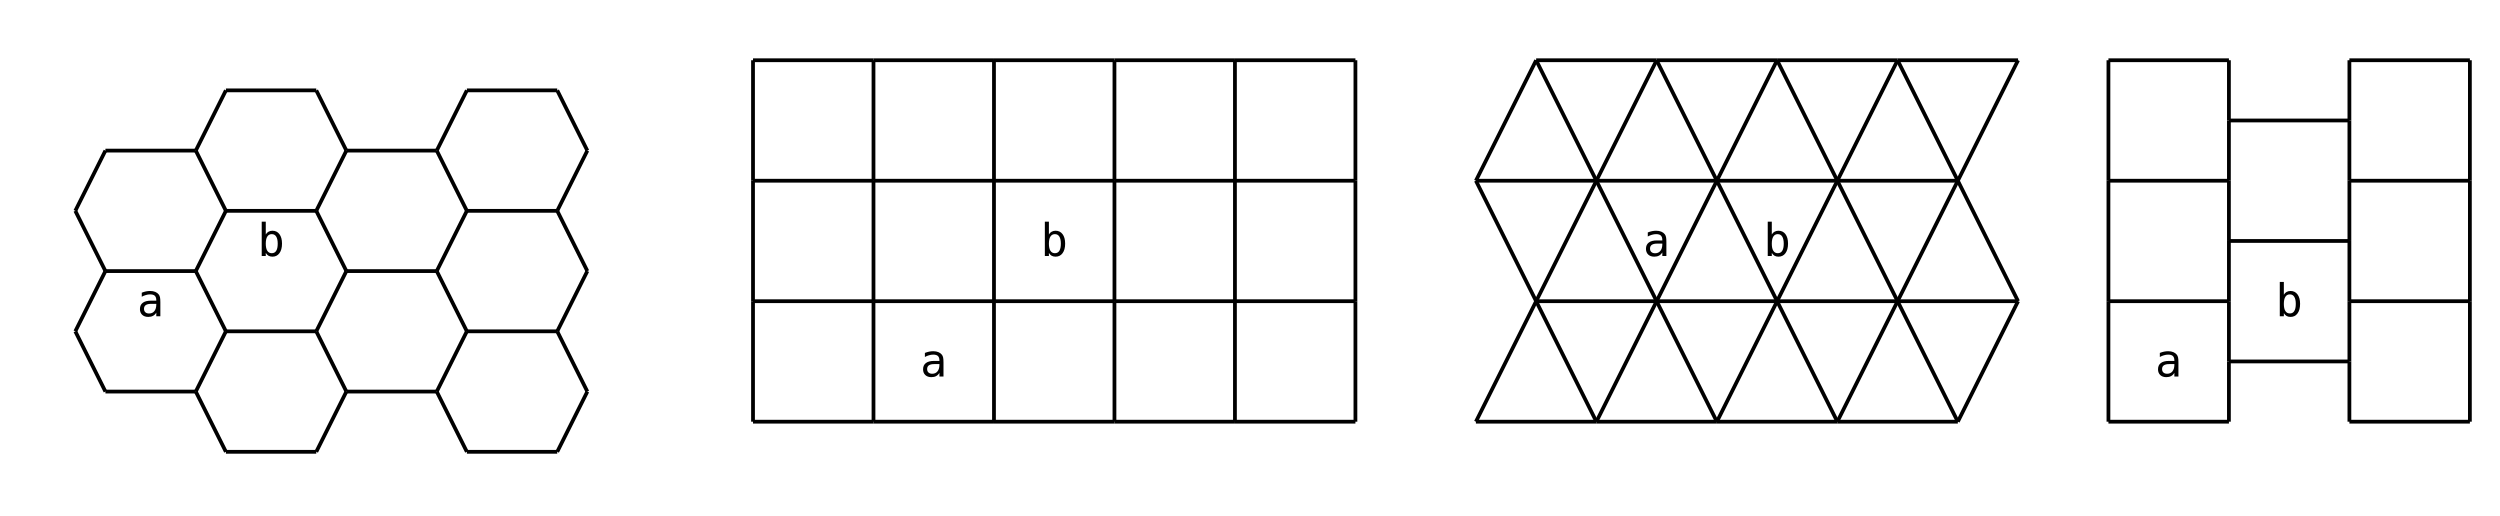
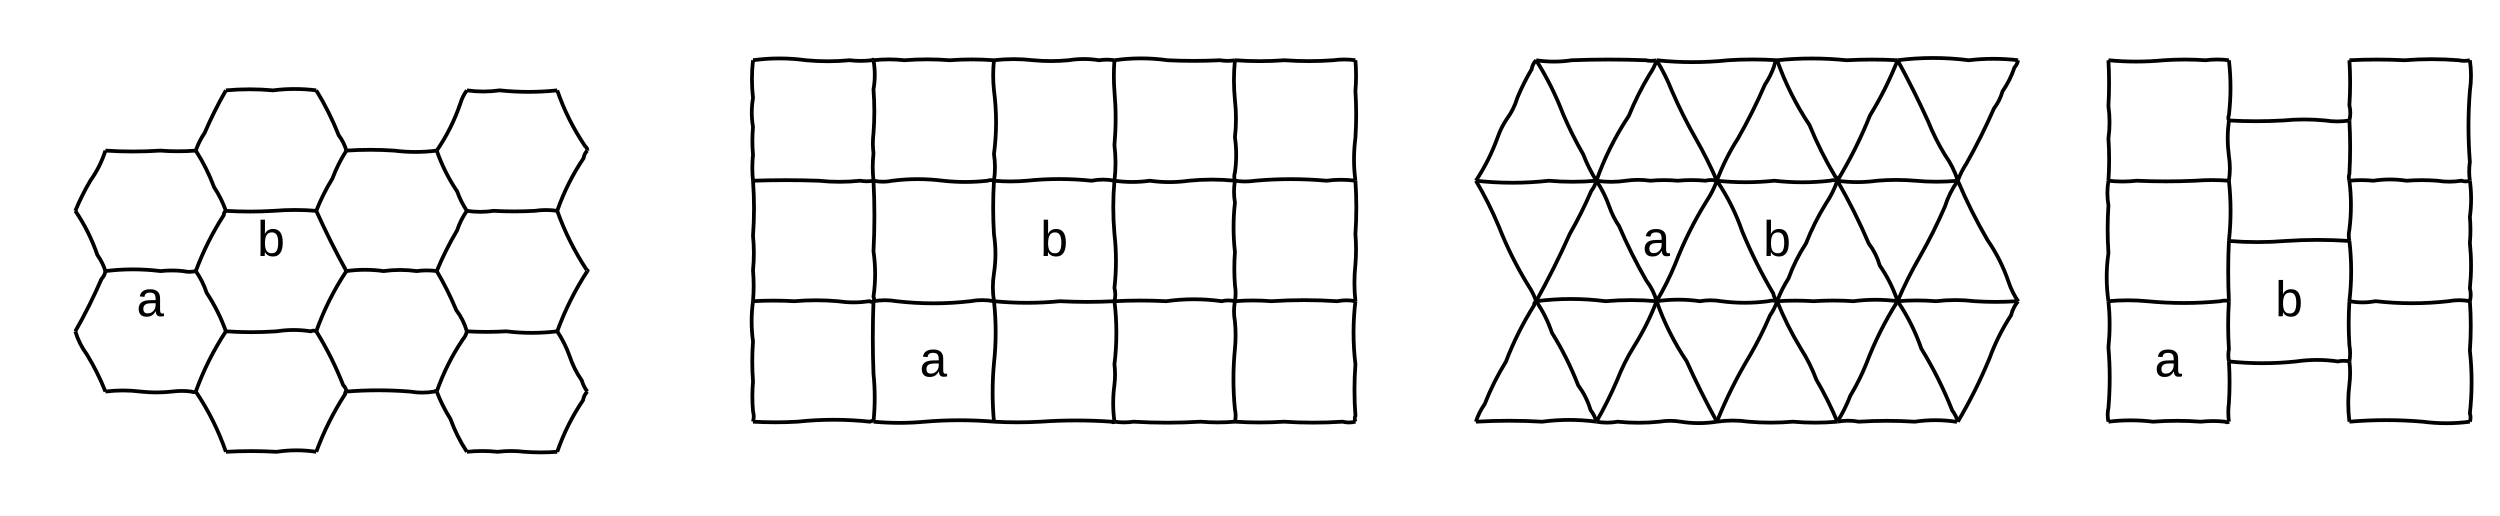
<svg xmlns="http://www.w3.org/2000/svg" class="diagram" version="1.1" height="137" width="664">
  <g transform="translate(8,16)">
-     <path d="M 192,0 L 224,0" style="fill:none;stroke:#000;" />
-     <path d="M 224,0 L 256,0" style="fill:none;stroke:#000;" />
-     <path d="M 256,0 L 288,0" style="fill:none;stroke:#000;" />
-     <path d="M 288,0 L 320,0" style="fill:none;stroke:#000;" />
-     <path d="M 320,0 L 352,0" style="fill:none;stroke:#000;" />
-     <path d="M 400,0 L 432,0" style="fill:none;stroke:#000;" />
-     <path d="M 432,0 L 464,0" style="fill:none;stroke:#000;" />
-     <path d="M 464,0 L 496,0" style="fill:none;stroke:#000;" />
-     <path d="M 496,0 L 528,0" style="fill:none;stroke:#000;" />
-     <path d="M 552,0 L 584,0" style="fill:none;stroke:#000;" />
-     <path d="M 616,0 L 648,0" style="fill:none;stroke:#000;" />
-     <path d="M 584,16 L 616,16" style="fill:none;stroke:#000;" />
-     <path d="M 192,32 L 224,32" style="fill:none;stroke:#000;" />
-     <path d="M 224,32 L 256,32" style="fill:none;stroke:#000;" />
-     <path d="M 256,32 L 288,32" style="fill:none;stroke:#000;" />
-     <path d="M 288,32 L 320,32" style="fill:none;stroke:#000;" />
-     <path d="M 320,32 L 352,32" style="fill:none;stroke:#000;" />
-     <path d="M 384,32 L 416,32" style="fill:none;stroke:#000;" />
-     <path d="M 416,32 L 448,32" style="fill:none;stroke:#000;" />
-     <path d="M 448,32 L 480,32" style="fill:none;stroke:#000;" />
-     <path d="M 480,32 L 512,32" style="fill:none;stroke:#000;" />
-     <path d="M 552,32 L 584,32" style="fill:none;stroke:#000;" />
-     <path d="M 616,32 L 648,32" style="fill:none;stroke:#000;" />
-     <path d="M 584,48 L 616,48" style="fill:none;stroke:#000;" />
-     <path d="M 192,64 L 224,64" style="fill:none;stroke:#000;" />
-     <path d="M 224,64 L 256,64" style="fill:none;stroke:#000;" />
-     <path d="M 256,64 L 288,64" style="fill:none;stroke:#000;" />
-     <path d="M 288,64 L 320,64" style="fill:none;stroke:#000;" />
-     <path d="M 320,64 L 352,64" style="fill:none;stroke:#000;" />
-     <path d="M 400,64 L 432,64" style="fill:none;stroke:#000;" />
-     <path d="M 432,64 L 464,64" style="fill:none;stroke:#000;" />
-     <path d="M 464,64 L 496,64" style="fill:none;stroke:#000;" />
-     <path d="M 496,64 L 528,64" style="fill:none;stroke:#000;" />
-     <path d="M 552,64 L 584,64" style="fill:none;stroke:#000;" />
-     <path d="M 616,64 L 648,64" style="fill:none;stroke:#000;" />
-     <path d="M 584,80 L 616,80" style="fill:none;stroke:#000;" />
-     <path d="M 192,96 L 224,96" style="fill:none;stroke:#000;" />
-     <path d="M 224,96 L 256,96" style="fill:none;stroke:#000;" />
-     <path d="M 256,96 L 288,96" style="fill:none;stroke:#000;" />
-     <path d="M 288,96 L 320,96" style="fill:none;stroke:#000;" />
-     <path d="M 320,96 L 352,96" style="fill:none;stroke:#000;" />
-     <path d="M 384,96 L 416,96" style="fill:none;stroke:#000;" />
-     <path d="M 416,96 L 448,96" style="fill:none;stroke:#000;" />
-     <path d="M 448,96 L 480,96" style="fill:none;stroke:#000;" />
-     <path d="M 480,96 L 512,96" style="fill:none;stroke:#000;" />
-     <path d="M 552,96 L 584,96" style="fill:none;stroke:#000;" />
-     <path d="M 616,96 L 648,96" style="fill:none;stroke:#000;" />
-     <path d="M 52,8 L 76,8" style="fill:none;stroke:#000;" />
-     <path d="M 116,8 L 140,8" style="fill:none;stroke:#000;" />
-     <path d="M 20,24 L 44,24" style="fill:none;stroke:#000;" />
-     <path d="M 84,24 L 108,24" style="fill:none;stroke:#000;" />
-     <path d="M 52,40 L 76,40" style="fill:none;stroke:#000;" />
-     <path d="M 116,40 L 140,40" style="fill:none;stroke:#000;" />
-     <path d="M 20,56 L 44,56" style="fill:none;stroke:#000;" />
-     <path d="M 84,56 L 108,56" style="fill:none;stroke:#000;" />
-     <path d="M 52,72 L 76,72" style="fill:none;stroke:#000;" />
-     <path d="M 116,72 L 140,72" style="fill:none;stroke:#000;" />
-     <path d="M 20,88 L 44,88" style="fill:none;stroke:#000;" />
-     <path d="M 84,88 L 108,88" style="fill:none;stroke:#000;" />
-     <path d="M 52,104 L 76,104" style="fill:none;stroke:#000;" />
-     <path d="M 116,104 L 140,104" style="fill:none;stroke:#000;" />
-     <path d="M 192,0 L 192,32" style="fill:none;stroke:#000;" />
-     <path d="M 192,32 L 192,64" style="fill:none;stroke:#000;" />
-     <path d="M 192,64 L 192,96" style="fill:none;stroke:#000;" />
-     <path d="M 224,0 L 224,32" style="fill:none;stroke:#000;" />
-     <path d="M 224,32 L 224,64" style="fill:none;stroke:#000;" />
-     <path d="M 224,64 L 224,96" style="fill:none;stroke:#000;" />
-     <path d="M 256,0 L 256,32" style="fill:none;stroke:#000;" />
-     <path d="M 256,32 L 256,64" style="fill:none;stroke:#000;" />
-     <path d="M 256,64 L 256,96" style="fill:none;stroke:#000;" />
-     <path d="M 288,0 L 288,32" style="fill:none;stroke:#000;" />
-     <path d="M 288,32 L 288,64" style="fill:none;stroke:#000;" />
-     <path d="M 288,64 L 288,96" style="fill:none;stroke:#000;" />
-     <path d="M 320,0 L 320,32" style="fill:none;stroke:#000;" />
-     <path d="M 320,32 L 320,64" style="fill:none;stroke:#000;" />
-     <path d="M 320,64 L 320,96" style="fill:none;stroke:#000;" />
-     <path d="M 352,0 L 352,32" style="fill:none;stroke:#000;" />
-     <path d="M 352,32 L 352,64" style="fill:none;stroke:#000;" />
-     <path d="M 352,64 L 352,96" style="fill:none;stroke:#000;" />
-     <path d="M 552,0 L 552,32" style="fill:none;stroke:#000;" />
-     <path d="M 552,32 L 552,64" style="fill:none;stroke:#000;" />
-     <path d="M 552,64 L 552,96" style="fill:none;stroke:#000;" />
-     <path d="M 584,0 L 584,16" style="fill:none;stroke:#000;" />
-     <path d="M 584,16 L 584,32" style="fill:none;stroke:#000;" />
-     <path d="M 584,32 L 584,48" style="fill:none;stroke:#000;" />
-     <path d="M 584,48 L 584,64" style="fill:none;stroke:#000;" />
-     <path d="M 584,64 L 584,80" style="fill:none;stroke:#000;" />
-     <path d="M 584,80 L 584,96" style="fill:none;stroke:#000;" />
-     <path d="M 616,0 L 616,16" style="fill:none;stroke:#000;" />
-     <path d="M 616,16 L 616,32" style="fill:none;stroke:#000;" />
-     <path d="M 616,32 L 616,48" style="fill:none;stroke:#000;" />
-     <path d="M 616,48 L 616,64" style="fill:none;stroke:#000;" />
-     <path d="M 616,64 L 616,80" style="fill:none;stroke:#000;" />
-     <path d="M 616,80 L 616,96" style="fill:none;stroke:#000;" />
-     <path d="M 648,0 L 648,32" style="fill:none;stroke:#000;" />
-     <path d="M 648,32 L 648,64" style="fill:none;stroke:#000;" />
-     <path d="M 648,64 L 648,96" style="fill:none;stroke:#000;" />
-     <path d="M 12,40 L 20,24" style="fill:none;stroke:#000;" />
-     <path d="M 12,72 L 20,56" style="fill:none;stroke:#000;" />
-     <path d="M 44,24 L 52,8" style="fill:none;stroke:#000;" />
-     <path d="M 44,56 L 52,40" style="fill:none;stroke:#000;" />
-     <path d="M 44,88 L 52,72" style="fill:none;stroke:#000;" />
-     <path d="M 76,40 L 84,24" style="fill:none;stroke:#000;" />
-     <path d="M 76,72 L 84,56" style="fill:none;stroke:#000;" />
-     <path d="M 108,24 L 116,8" style="fill:none;stroke:#000;" />
-     <path d="M 76,104 L 84,88" style="fill:none;stroke:#000;" />
-     <path d="M 108,56 L 116,40" style="fill:none;stroke:#000;" />
-     <path d="M 108,88 L 116,72" style="fill:none;stroke:#000;" />
-     <path d="M 140,40 L 148,24" style="fill:none;stroke:#000;" />
-     <path d="M 140,72 L 148,56" style="fill:none;stroke:#000;" />
-     <path d="M 140,104 L 148,88" style="fill:none;stroke:#000;" />
-     <path d="M 384,32 L 400,0" style="fill:none;stroke:#000;" />
-     <path d="M 384,96 L 400,64" style="fill:none;stroke:#000;" />
-     <path d="M 400,64 L 416,32" style="fill:none;stroke:#000;" />
-     <path d="M 416,32 L 432,0" style="fill:none;stroke:#000;" />
-     <path d="M 416,96 L 432,64" style="fill:none;stroke:#000;" />
-     <path d="M 432,64 L 448,32" style="fill:none;stroke:#000;" />
-     <path d="M 448,32 L 464,0" style="fill:none;stroke:#000;" />
-     <path d="M 448,96 L 464,64" style="fill:none;stroke:#000;" />
-     <path d="M 464,64 L 480,32" style="fill:none;stroke:#000;" />
-     <path d="M 480,32 L 496,0" style="fill:none;stroke:#000;" />
-     <path d="M 480,96 L 496,64" style="fill:none;stroke:#000;" />
-     <path d="M 496,64 L 512,32" style="fill:none;stroke:#000;" />
-     <path d="M 512,32 L 528,0" style="fill:none;stroke:#000;" />
-     <path d="M 512,96 L 528,64" style="fill:none;stroke:#000;" />
-     <path d="M 12,72 L 20,88" style="fill:none;stroke:#000;" />
-     <path d="M 12,40 L 20,56" style="fill:none;stroke:#000;" />
-     <path d="M 44,88 L 52,104" style="fill:none;stroke:#000;" />
-     <path d="M 44,56 L 52,72" style="fill:none;stroke:#000;" />
-     <path d="M 44,24 L 52,40" style="fill:none;stroke:#000;" />
-     <path d="M 76,72 L 84,88" style="fill:none;stroke:#000;" />
-     <path d="M 76,40 L 84,56" style="fill:none;stroke:#000;" />
-     <path d="M 108,88 L 116,104" style="fill:none;stroke:#000;" />
-     <path d="M 76,8 L 84,24" style="fill:none;stroke:#000;" />
-     <path d="M 108,56 L 116,72" style="fill:none;stroke:#000;" />
-     <path d="M 108,24 L 116,40" style="fill:none;stroke:#000;" />
-     <path d="M 140,72 L 148,88" style="fill:none;stroke:#000;" />
-     <path d="M 140,40 L 148,56" style="fill:none;stroke:#000;" />
-     <path d="M 140,8 L 148,24" style="fill:none;stroke:#000;" />
-     <path d="M 384,32 L 400,64" style="fill:none;stroke:#000;" />
-     <path d="M 400,64 L 416,96" style="fill:none;stroke:#000;" />
-     <path d="M 400,0 L 416,32" style="fill:none;stroke:#000;" />
-     <path d="M 416,32 L 432,64" style="fill:none;stroke:#000;" />
-     <path d="M 432,64 L 448,96" style="fill:none;stroke:#000;" />
-     <path d="M 432,0 L 448,32" style="fill:none;stroke:#000;" />
-     <path d="M 448,32 L 464,64" style="fill:none;stroke:#000;" />
-     <path d="M 464,64 L 480,96" style="fill:none;stroke:#000;" />
-     <path d="M 464,0 L 480,32" style="fill:none;stroke:#000;" />
-     <path d="M 480,32 L 496,64" style="fill:none;stroke:#000;" />
-     <path d="M 496,64 L 512,96" style="fill:none;stroke:#000;" />
-     <path d="M 496,0 L 512,32" style="fill:none;stroke:#000;" />
-     <path d="M 512,32 L 528,64" style="fill:none;stroke:#000;" />
-     <text text-anchor="middle" font-family="Menlo,Lucida Console,monospace" x="64" y="52" style="fill:#000;font-size:1em">b</text>
-     <text text-anchor="middle" font-family="Menlo,Lucida Console,monospace" x="272" y="52" style="fill:#000;font-size:1em">b</text>
-     <text text-anchor="middle" font-family="Menlo,Lucida Console,monospace" x="432" y="52" style="fill:#000;font-size:1em">a</text>
-     <text text-anchor="middle" font-family="Menlo,Lucida Console,monospace" x="464" y="52" style="fill:#000;font-size:1em">b</text>
-     <text text-anchor="middle" font-family="Menlo,Lucida Console,monospace" x="32" y="68" style="fill:#000;font-size:1em">a</text>
-     <text text-anchor="middle" font-family="Menlo,Lucida Console,monospace" x="600" y="68" style="fill:#000;font-size:1em">b</text>
-     <text text-anchor="middle" font-family="Menlo,Lucida Console,monospace" x="240" y="84" style="fill:#000;font-size:1em">a</text>
-     <text text-anchor="middle" font-family="Menlo,Lucida Console,monospace" x="568" y="84" style="fill:#000;font-size:1em">a</text>
+     <path d="M 192,0 Q 199.035,-0.962 206.07,0 Q 211.853,0.546 217.636,0 Q 220.628,0.347 223.62,0 Q 223.81,-0.31 224,0 " style="fill:none;stroke:#000;" />
+     <path d="M 224,0 Q 228.107,-0.456 232.214,0 Q 238.231,-0.47 244.247,0 Q 250.124,-0.428 256,0 " style="fill:none;stroke:#000;" />
+     <path d="M 256,0 Q 261.207,-0.597 266.413,0 Q 271.111,0.44 275.81,0 Q 279.859,-0.65 283.909,0 Q 285.954,-0.306 288,0 " style="fill:none;stroke:#000;" />
+     <path d="M 288,0 Q 295.054,-0.988 302.109,0 Q 309.07,0.341 316.031,0 Q 318.015,0.334 320,0 " style="fill:none;stroke:#000;" />
+     <path d="M 320,0 Q 326.581,0.483 333.162,0 Q 339.642,0.464 346.121,0 Q 349.061,-0.406 352,0 " style="fill:none;stroke:#000;" />
+     <path d="M 400,0 Q 404.728,0.723 409.457,0 Q 419.284,-0.373 429.11,0 Q 430.555,0.335 432,0 " style="fill:none;stroke:#000;" />
+     <path d="M 432,0 Q 441.496,1.004 450.993,0 Q 457.496,-0.419 464,0 " style="fill:none;stroke:#000;" />
+     <path d="M 464,0 Q 473.227,-0.93 482.455,0 Q 489.227,-0.362 496,0 " style="fill:none;stroke:#000;" />
+     <path d="M 496,0 Q 505.452,-1.203 514.905,0 Q 521.452,-0.765 528,0 " style="fill:none;stroke:#000;" />
+     <path d="M 552,0 Q 559.371,0.707 566.742,0 Q 572.271,-0.372 577.799,0 Q 580.9,-0.4 584,0 " style="fill:none;stroke:#000;" />
+     <path d="M 616,0 Q 623.334,-0.363 630.668,0 Q 637.839,-0.565 645.009,0 Q 646.505,0.328 648,0 " style="fill:none;stroke:#000;" />
+     <path d="M 584,16 Q 591.211,16.391 598.421,16 Q 603.999,15.457 609.576,16 Q 612.788,16.5 616,16 " style="fill:none;stroke:#000;" />
+     <path d="M 192,32 Q 200.729,31.7 209.458,32 Q 214.958,32.574 220.458,32 Q 222.229,32.305 224,32 " style="fill:none;stroke:#000;" />
+     <path d="M 224,32 Q 226.521,32.531 229.043,32 Q 235.738,31.154 242.434,32 Q 248.372,32.656 254.31,32 Q 255.155,31.679 256,32 " style="fill:none;stroke:#000;" />
+     <path d="M 256,32 Q 260.356,32.376 264.712,32 Q 273.32,31.103 281.928,32 Q 284.964,31.404 288,32 " style="fill:none;stroke:#000;" />
+     <path d="M 288,32 Q 292.705,32.654 297.41,32 Q 302.578,32.73 307.747,32 Q 313.873,31.395 320,32 " style="fill:none;stroke:#000;" />
+     <path d="M 320,32 Q 322.689,32.405 325.378,32 Q 334.85,31.158 344.322,32 Q 348.161,31.488 352,32 " style="fill:none;stroke:#000;" />
+     <path d="M 384,32 Q 393.685,33.072 403.369,32 Q 409.685,32.548 416,32 " style="fill:none;stroke:#000;" />
+     <path d="M 416,32 Q 419.925,32.59 423.85,32 Q 427.088,31.532 430.326,32 Q 433.965,31.672 437.604,32 Q 441.301,31.649 444.999,32 Q 446.499,31.614 448,32 " style="fill:none;stroke:#000;" />
+     <path d="M 448,32 Q 455.631,32.798 463.263,32 Q 470.67,32.831 478.077,32 Q 479.038,31.697 480,32 " style="fill:none;stroke:#000;" />
+     <path d="M 480,32 Q 485.268,32.735 490.537,32 Q 495.619,31.571 500.701,32 Q 506.351,32.527 512,32 " style="fill:none;stroke:#000;" />
+     <path d="M 552,32 Q 555.765,32.425 559.53,32 Q 567.282,32.345 575.035,32 Q 579.517,31.65 584,32 " style="fill:none;stroke:#000;" />
+     <path d="M 616,32 Q 619.191,31.683 622.382,32 Q 626.762,31.328 631.143,32 Q 635.237,31.691 639.332,32 Q 642.529,32.506 645.726,32 Q 646.863,32.355 648,32 " style="fill:none;stroke:#000;" />
+     <path d="M 584,48 Q 591.539,48.602 599.077,48 Q 607.539,47.43 616,48 " style="fill:none;stroke:#000;" />
+     <path d="M 192,64 Q 197.503,63.689 203.006,64 Q 208.722,63.506 214.437,64 Q 218.709,64.627 222.982,64 Q 223.491,64.332 224,64 " style="fill:none;stroke:#000;" />
+     <path d="M 224,64 Q 227.043,63.48 230.087,64 Q 239.92,65.133 249.753,64 Q 252.877,63.415 256,64 " style="fill:none;stroke:#000;" />
+     <path d="M 256,64 Q 264.763,64.852 273.527,64 Q 280.763,64.37 288,64 " style="fill:none;stroke:#000;" />
+     <path d="M 288,64 Q 294.879,63.653 301.758,64 Q 309.126,62.974 316.495,64 Q 318.248,63.584 320,64 " style="fill:none;stroke:#000;" />
+     <path d="M 320,64 Q 324.829,63.611 329.658,64 Q 338.407,63.429 347.156,64 Q 349.578,63.526 352,64 " style="fill:none;stroke:#000;" />
+     <path d="M 400,64 Q 409.219,62.817 418.437,64 Q 425.219,63.413 432,64 " style="fill:none;stroke:#000;" />
+     <path d="M 432,64 Q 437.745,63.18 443.49,64 Q 446.312,63.514 449.134,64 Q 455.41,64.827 461.687,64 Q 462.843,63.67 464,64 " style="fill:none;stroke:#000;" />
+     <path d="M 464,64 Q 468.861,63.696 473.722,64 Q 478.999,63.647 484.276,64 Q 490.138,63.236 496,64 " style="fill:none;stroke:#000;" />
+     <path d="M 496,64 Q 501.101,63.59 506.203,64 Q 511.336,63.392 516.47,64 Q 522.072,64.367 527.674,64 Q 527.837,63.696 528,64 " style="fill:none;stroke:#000;" />
+     <path d="M 552,64 Q 557.131,63.521 562.261,64 Q 572.027,64.956 581.793,64 Q 582.896,63.667 584,64 " style="fill:none;stroke:#000;" />
+     <path d="M 616,64 Q 619.506,64.632 623.011,64 Q 632.661,65.081 642.31,64 Q 645.155,63.464 648,64 " style="fill:none;stroke:#000;" />
+     <path d="M 584,80 Q 592.915,80.934 601.83,80 Q 607.387,79.194 612.944,80 Q 614.472,79.656 616,80 " style="fill:none;stroke:#000;" />
+     <path d="M 192,96 Q 197.894,96.327 203.789,96 Q 213.428,94.976 223.067,96 Q 223.534,95.66 224,96 " style="fill:none;stroke:#000;" />
+     <path d="M 224,96 Q 230.839,96.629 237.678,96 Q 246.839,95.233 256,96 " style="fill:none;stroke:#000;" />
+     <path d="M 256,96 Q 262.181,96.341 268.362,96 Q 277.803,95.349 287.244,96 Q 287.622,96.304 288,96 " style="fill:none;stroke:#000;" />
+     <path d="M 288,96 Q 290.533,96.369 293.067,96 Q 301.983,96.529 310.898,96 Q 315.449,96.378 320,96 " style="fill:none;stroke:#000;" />
+     <path d="M 320,96 Q 326.501,96.415 333.002,96 Q 340.79,96.5 348.579,96 Q 350.289,96.429 352,96 " style="fill:none;stroke:#000;" />
+     <path d="M 384,96 Q 392.807,95.498 401.615,96 Q 408.807,95.053 416,96 " style="fill:none;stroke:#000;" />
+     <path d="M 416,96 Q 418.823,96.501 421.645,96 Q 427.201,96.564 432.758,96 Q 435.563,95.532 438.369,96 Q 443.184,96.763 448,96 " style="fill:none;stroke:#000;" />
+     <path d="M 448,96 Q 452.22,95.396 456.44,96 Q 462.316,96.499 468.192,96 Q 474.096,96.514 480,96 " style="fill:none;stroke:#000;" />
+     <path d="M 480,96 Q 482.859,95.474 485.718,96 Q 493.149,95.536 500.58,96 Q 506.011,95.201 511.443,96 Q 511.721,95.679 512,96 " style="fill:none;stroke:#000;" />
+     <path d="M 552,96 Q 557.916,95.286 563.832,96 Q 570.174,95.531 576.516,96 Q 579.759,95.654 583.002,96 Q 583.501,96.332 584,96 " style="fill:none;stroke:#000;" />
+     <path d="M 616,96 Q 625.756,95.176 635.513,96 Q 641.756,96.823 648,96 " style="fill:none;stroke:#000;" />
+     <path d="M 52,8 Q 58.267,7.435 64.533,8 Q 70.267,7.273 76,8 " style="fill:none;stroke:#000;" />
+     <path d="M 116,8 Q 120.363,8.614 124.726,8 Q 132.363,8.802 140,8 " style="fill:none;stroke:#000;" />
+     <path d="M 20,24 Q 27.276,24.481 34.552,24 Q 39.276,24.36 44,24 " style="fill:none;stroke:#000;" />
+     <path d="M 84,24 Q 90.335,23.574 96.67,24 Q 102.335,24.712 108,24 " style="fill:none;stroke:#000;" />
+     <path d="M 52,40 Q 58.355,40.383 64.71,40 Q 70.355,39.534 76,40 " style="fill:none;stroke:#000;" />
+     <path d="M 116,40 Q 119.563,40.533 123.127,40 Q 128.581,40.301 134.036,40 Q 137.018,39.565 140,40 " style="fill:none;stroke:#000;" />
+     <path d="M 20,56 Q 27.321,55.092 34.643,56 Q 37.637,55.676 40.632,56 Q 42.316,56.404 44,56 " style="fill:none;stroke:#000;" />
+     <path d="M 84,56 Q 88.935,55.309 93.87,56 Q 98.277,55.397 102.685,56 Q 105.342,55.642 108,56 " style="fill:none;stroke:#000;" />
+     <path d="M 52,72 Q 58.729,72.454 65.458,72 Q 69.998,71.291 74.538,72 Q 75.269,71.629 76,72 " style="fill:none;stroke:#000;" />
+     <path d="M 116,72 Q 121.233,72.303 126.466,72 Q 133.233,72.819 140,72 " style="fill:none;stroke:#000;" />
+     <path d="M 20,88 Q 24.659,87.416 29.319,88 Q 33.517,88.463 37.716,88 Q 40.273,87.661 42.829,88 Q 43.415,88.314 44,88 " style="fill:none;stroke:#000;" />
+     <path d="M 84,88 Q 92.449,87.336 100.897,88 Q 104.144,88.555 107.391,88 Q 107.696,87.674 108,88 " style="fill:none;stroke:#000;" />
+     <path d="M 52,104 Q 58.741,103.618 65.481,104 Q 70.741,103.211 76,104 " style="fill:none;stroke:#000;" />
+     <path d="M 116,104 Q 120.082,103.572 124.163,104 Q 127.738,103.566 131.312,104 Q 135.656,104.314 140,104 " style="fill:none;stroke:#000;" />
+     <path d="M 192,0 Q 191.438,5.011 192,10.022 Q 191.348,13.874 192,17.726 Q 191.666,21.415 192,25.103 Q 191.635,28.552 192,32 " style="fill:none;stroke:#000;" />
+     <path d="M 192,32 Q 192.533,39.31 192,46.62 Q 192.455,51.209 192,55.797 Q 192.345,59.899 192,64 " style="fill:none;stroke:#000;" />
+     <path d="M 192,64 Q 191.269,69.357 192,74.715 Q 191.604,80.044 192,85.374 Q 191.661,89.294 192,93.215 Q 192.391,94.607 192,96 " style="fill:none;stroke:#000;" />
+     <path d="M 224,0 Q 224.678,3.878 224,7.756 Q 224.446,13.576 224,19.396 Q 223.674,22.065 224,24.733 Q 223.598,28.367 224,32 " style="fill:none;stroke:#000;" />
+     <path d="M 224,32 Q 224.492,41.366 224,50.732 Q 224.867,56.759 224,62.785 Q 224.301,63.392 224,64 " style="fill:none;stroke:#000;" />
+     <path d="M 224,64 Q 223.639,73.631 224,83.262 Q 224.647,89.631 224,96 " style="fill:none;stroke:#000;" />
+     <path d="M 256,0 Q 255.572,4.017 256,8.035 Q 257.114,16.469 256,24.903 Q 256.531,28.451 256,32 " style="fill:none;stroke:#000;" />
+     <path d="M 256,32 Q 255.565,39.123 256,46.247 Q 256.782,51.421 256,56.595 Q 255.41,60.298 256,64 " style="fill:none;stroke:#000;" />
+     <path d="M 256,64 Q 256.896,72.232 256,80.464 Q 255.284,88.232 256,96 " style="fill:none;stroke:#000;" />
+     <path d="M 288,0 Q 287.679,4.139 288,8.279 Q 288.627,15.421 288,22.563 Q 288.568,27.281 288,32 " style="fill:none;stroke:#000;" />
+     <path d="M 288,32 Q 287.373,39.06 288,46.12 Q 288.798,53.294 288,60.467 Q 288.438,62.234 288,64 " style="fill:none;stroke:#000;" />
+     <path d="M 288,64 Q 289.014,72.384 288,80.769 Q 288.314,83.472 288,86.176 Q 287.32,91.088 288,96 " style="fill:none;stroke:#000;" />
+     <path d="M 320,0 Q 319.472,5.298 320,10.596 Q 320.548,15.534 320,20.473 Q 320.66,25.133 320,29.794 Q 319.637,30.897 320,32 " style="fill:none;stroke:#000;" />
+     <path d="M 320,32 Q 319.513,34.914 320,37.827 Q 319.272,44.383 320,50.94 Q 319.67,55.324 320,59.708 Q 320.356,61.854 320,64 " style="fill:none;stroke:#000;" />
+     <path d="M 320,64 Q 319.508,66.701 320,69.402 Q 320.354,73.032 320,76.661 Q 319.209,84.702 320,92.743 Q 320.368,94.372 320,96 " style="fill:none;stroke:#000;" />
+     <path d="M 352,0 Q 352.342,4.085 352,8.169 Q 352.401,14.406 352,20.643 Q 351.254,26.321 352,32 " style="fill:none;stroke:#000;" />
+     <path d="M 352,32 Q 352.481,39.102 352,46.204 Q 352.329,50.236 352,54.269 Q 351.473,59.134 352,64 " style="fill:none;stroke:#000;" />
+     <path d="M 352,64 Q 351.002,72.377 352,80.753 Q 351.499,87.589 352,94.425 Q 351.657,95.213 352,96 " style="fill:none;stroke:#000;" />
+     <path d="M 552,0 Q 552.335,6.09 552,12.18 Q 552.583,16.486 552,20.791 Q 552.372,26.396 552,32 " style="fill:none;stroke:#000;" />
+     <path d="M 552,32 Q 551.453,35.259 552,38.518 Q 551.582,44.872 552,51.227 Q 551.076,57.614 552,64 " style="fill:none;stroke:#000;" />
+     <path d="M 552,64 Q 552.633,70.151 552,76.302 Q 552.675,84.31 552,92.318 Q 551.6,94.159 552,96 " style="fill:none;stroke:#000;" />
+     <path d="M 584,0 Q 584.844,7.289 584,14.578 Q 583.687,15.289 584,16 " style="fill:none;stroke:#000;" />
+     <path d="M 584,16 Q 583.364,20.733 584,25.466 Q 584.51,28.733 584,32 " style="fill:none;stroke:#000;" />
+     <path d="M 584,32 Q 584.878,40 584,48 " style="fill:none;stroke:#000;" />
+     <path d="M 584,48 Q 583.621,56 584,64 " style="fill:none;stroke:#000;" />
+     <path d="M 584,64 Q 583.589,70.353 584,76.706 Q 583.698,78.353 584,80 " style="fill:none;stroke:#000;" />
+     <path d="M 584,80 Q 584.35,85.518 584,91.037 Q 583.683,93.518 584,96 " style="fill:none;stroke:#000;" />
+     <path d="M 616,0 Q 616.395,5.981 616,11.962 Q 616.487,13.981 616,16 " style="fill:none;stroke:#000;" />
+     <path d="M 616,16 Q 616.405,23.079 616,30.158 Q 615.693,31.079 616,32 " style="fill:none;stroke:#000;" />
+     <path d="M 616,32 Q 616.824,38.49 616,44.98 Q 615.662,46.49 616,48 " style="fill:none;stroke:#000;" />
+     <path d="M 616,48 Q 616.94,56 616,64 " style="fill:none;stroke:#000;" />
+     <path d="M 616,64 Q 615.625,69.855 616,75.709 Q 616.387,77.855 616,80 " style="fill:none;stroke:#000;" />
+     <path d="M 616,80 Q 616.388,83.039 616,86.079 Q 615.388,91.039 616,96 " style="fill:none;stroke:#000;" />
+     <path d="M 648,0 Q 648.596,4.075 648,8.15 Q 647.259,17.581 648,27.011 Q 647.629,29.505 648,32 " style="fill:none;stroke:#000;" />
+     <path d="M 648,32 Q 648.654,36.815 648,41.631 Q 648.303,45.072 648,48.513 Q 648.625,54.54 648,60.568 Q 648.448,62.284 648,64 " style="fill:none;stroke:#000;" />
+     <path d="M 648,64 Q 648.476,70.562 648,77.125 Q 648.915,85.458 648,93.792 Q 648.36,94.896 648,96 " style="fill:none;stroke:#000;" />
+     <path d="M 12,40 Q 13.733,35.821 16.037,31.926 Q 18.646,28.277 20,24 " style="fill:none;stroke:#000;" />
+     <path d="M 12,72 Q 15.862,65.245 18.948,58.103 Q 19.809,57.219 20,56 " style="fill:none;stroke:#000;" />
+     <path d="M 44,24 Q 44.851,21.497 46.343,19.314 Q 48.854,13.498 52,8 " style="fill:none;stroke:#000;" />
+     <path d="M 44,56 Q 46.905,48.166 51.43,41.141 Q 51.397,40.412 52,40 " style="fill:none;stroke:#000;" />
+     <path d="M 44,88 Q 47.048,79.524 52,72 " style="fill:none;stroke:#000;" />
+     <path d="M 76,40 Q 77.755,35.525 80.282,31.436 Q 81.75,27.523 84,24 " style="fill:none;stroke:#000;" />
+     <path d="M 76,72 Q 79.015,63.507 84,56 " style="fill:none;stroke:#000;" />
+     <path d="M 108,24 Q 112.016,18.151 114.285,11.429 Q 114.838,9.562 116,8 " style="fill:none;stroke:#000;" />
+     <path d="M 76,104 Q 78.986,95.907 83.669,88.662 Q 83.564,88.195 84,88 " style="fill:none;stroke:#000;" />
+     <path d="M 108,56 Q 110.308,50.4 113.403,45.193 Q 114.321,42.406 116,40 " style="fill:none;stroke:#000;" />
+     <path d="M 108,88 Q 110.565,80.629 114.923,74.155 Q 115.734,73.214 116,72 " style="fill:none;stroke:#000;" />
+     <path d="M 140,40 Q 142.594,32.56 146.99,26.021 Q 147.144,24.835 148,24 " style="fill:none;stroke:#000;" />
+     <path d="M 140,72 Q 143.088,63.544 148,56 " style="fill:none;stroke:#000;" />
+     <path d="M 140,104 Q 142.531,96.693 146.858,90.284 Q 147.061,88.958 148,88 " style="fill:none;stroke:#000;" />
+     <path d="M 384,32 Q 387.616,26.529 389.823,20.354 Q 390.695,17.861 392.166,15.667 Q 394.081,13.089 394.995,10.009 Q 396.627,6.059 398.808,2.383 Q 399.028,1.003 400,-0 " style="fill:none;stroke:#000;" />
+     <path d="M 384,96 Q 384.807,93.492 386.33,91.341 Q 388.629,85.446 391.965,80.071 Q 394.969,72.215 399.452,65.097 Q 399.404,64.387 400,64 " style="fill:none;stroke:#000;" />
+     <path d="M 400,64 Q 404.864,55.256 408.941,46.118 Q 412.121,40.579 414.644,34.713 Q 415.593,33.492 416,32 " style="fill:none;stroke:#000;" />
+     <path d="M 416,32 Q 419.237,22.856 424.61,14.78 Q 426.929,9.072 430.104,3.792 Q 431.339,2.04 432,0 " style="fill:none;stroke:#000;" />
+     <path d="M 416,96 Q 419.056,90.697 421.465,85.07 Q 423.322,80.297 426.026,75.947 Q 429.592,70.263 432,64 " style="fill:none;stroke:#000;" />
+     <path d="M 432,64 Q 434.81,59.257 436.918,54.163 Q 440.343,45.286 445.39,37.22 Q 447.01,34.768 448,32 " style="fill:none;stroke:#000;" />
+     <path d="M 448,32 Q 450.212,26.05 453.645,20.709 Q 457.581,13.811 460.739,6.522 Q 462.28,4.214 463.202,1.595 Q 463.322,0.658 464,-0 " style="fill:none;stroke:#000;" />
+     <path d="M 448,96 Q 451.729,86.76 456.883,78.234 Q 459.801,73.198 462.079,67.841 Q 463.321,66.061 464,64 " style="fill:none;stroke:#000;" />
+     <path d="M 464,64 Q 465.198,60.803 467.037,57.927 Q 468.823,52.995 471.696,48.607 Q 473.839,43.105 476.956,38.089 Q 478.876,35.244 480,32 " style="fill:none;stroke:#000;" />
+     <path d="M 480,32 Q 485.061,23.691 488.671,14.657 Q 492.983,7.652 496,0 " style="fill:none;stroke:#000;" />
+     <path d="M 480,96 Q 482.06,92.721 483.447,89.106 Q 485.884,85.047 487.669,80.662 Q 490.978,71.903 496,64 " style="fill:none;stroke:#000;" />
+     <path d="M 496,64 Q 498.584,57.919 501.898,52.203 Q 505.611,45.71 508.578,38.844 Q 509.74,35.147 512,32 " style="fill:none;stroke:#000;" />
+     <path d="M 512,32 Q 512.847,29.611 514.25,27.5 Q 518.289,20.355 521.581,12.837 Q 523.156,10.751 523.881,8.239 Q 525.911,5.316 527.031,1.938 Q 527.786,1.104 528,-0 " style="fill:none;stroke:#000;" />
+     <path d="M 512,96 Q 516.812,87.902 520.403,79.194 Q 522.618,73.135 526.137,67.727 Q 526.654,65.656 528,64 " style="fill:none;stroke:#000;" />
+     <path d="M 12,72 Q 13.013,75.346 15.082,78.165 Q 17.966,82.87 20,88 " style="fill:none;stroke:#000;" />
+     <path d="M 12,40 Q 15.719,45.468 17.862,51.723 Q 19.266,53.694 20,56 " style="fill:none;stroke:#000;" />
+     <path d="M 44,88 Q 49.047,95.476 52,104 " style="fill:none;stroke:#000;" />
+     <path d="M 44,56 Q 45.869,58.674 46.887,61.773 Q 50.061,66.578 52,72 " style="fill:none;stroke:#000;" />
+     <path d="M 44,24 Q 46.953,28.606 48.867,33.733 Q 50.817,36.675 52,40 " style="fill:none;stroke:#000;" />
+     <path d="M 76,72 Q 80.232,78.837 83.163,86.325 Q 83.914,86.996 84,88 " style="fill:none;stroke:#000;" />
+     <path d="M 76,40 Q 79.683,48.158 84,56 " style="fill:none;stroke:#000;" />
+     <path d="M 108,88 Q 109.457,91.824 111.642,95.285 Q 113.308,99.899 116,104 " style="fill:none;stroke:#000;" />
+     <path d="M 76,8 Q 79.502,13.7 81.961,19.921 Q 83.359,21.771 84,24 " style="fill:none;stroke:#000;" />
+     <path d="M 108,56 Q 110.956,61.004 113.185,66.371 Q 115.115,68.924 116,72 " style="fill:none;stroke:#000;" />
+     <path d="M 108,24 Q 109.995,29.777 113.42,34.84 Q 114.391,37.579 116,40 " style="fill:none;stroke:#000;" />
+     <path d="M 140,72 Q 142.035,75.074 143.274,78.547 Q 144.43,82.049 146.538,85.075 Q 146.981,86.681 148,88 " style="fill:none;stroke:#000;" />
+     <path d="M 140,40 Q 142.989,48.386 147.904,55.808 Q 148.228,55.766 148,56 " style="fill:none;stroke:#000;" />
+     <path d="M 140,8 Q 142.73,15.929 147.436,22.871 Q 148.01,23.29 148,24 " style="fill:none;stroke:#000;" />
+     <path d="M 384,32 Q 387.5,37.912 390.129,44.258 Q 393.337,52.397 397.923,59.847 Q 399.238,61.785 400,64 " style="fill:none;stroke:#000;" />
+     <path d="M 400,64 Q 402.678,67.9 404.191,72.382 Q 408.326,79.025 411.159,86.319 Q 413.386,89.329 414.459,92.917 Q 415.535,94.306 416,96 " style="fill:none;stroke:#000;" />
+     <path d="M 400,0 Q 404.302,6.81 407.169,14.337 Q 409.522,19.815 412.492,24.985 Q 413.913,28.659 416,32 " style="fill:none;stroke:#000;" />
+     <path d="M 416,32 Q 418.139,35.207 419.421,38.843 Q 420.382,41.622 422.029,44.058 Q 425.234,51.496 429.261,58.523 Q 431.171,60.991 432,64 " style="fill:none;stroke:#000;" />
+     <path d="M 432,64 Q 434.961,72.473 439.963,79.925 Q 443.664,88.121 448,96 " style="fill:none;stroke:#000;" />
+     <path d="M 432,0 Q 434.355,3.848 436.02,8.041 Q 438.876,14.677 442.472,20.944 Q 445.537,26.321 448,32 " style="fill:none;stroke:#000;" />
+     <path d="M 448,32 Q 452.273,38.303 454.751,45.502 Q 458.285,54.018 462.977,61.955 Q 463.205,63.119 464,64 " style="fill:none;stroke:#000;" />
+     <path d="M 464,64 Q 466.617,70.523 470.265,76.53 Q 472.788,80.462 474.42,84.839 Q 477.581,90.234 480,96 " style="fill:none;stroke:#000;" />
+     <path d="M 464,0 Q 467.236,9.149 472.614,17.227 Q 475.496,24.306 479.43,30.86 Q 480.02,31.278 480,32 " style="fill:none;stroke:#000;" />
+     <path d="M 480,32 Q 484.679,40.091 488.344,48.689 Q 490.351,51.328 491.259,54.517 Q 494.307,58.92 496,64 " style="fill:none;stroke:#000;" />
+     <path d="M 496,64 Q 499.986,69.871 502.291,76.582 Q 507.13,84.439 510.512,93.024 Q 511.545,94.368 512,96 " style="fill:none;stroke:#000;" />
+     <path d="M 496,0 Q 500.339,7.939 504.087,16.173 Q 505.952,20.853 508.576,25.152 Q 510.832,28.304 512,32 " style="fill:none;stroke:#000;" />
+     <path d="M 512,32 Q 515.434,40.125 519.874,47.747 Q 523.523,53.019 525.551,59.101 Q 526.459,61.709 528,64 " style="fill:none;stroke:#000;" />
+     <text text-anchor="middle" font-family="Comic Mono,Liberation Mono,monospace" x="240" y="84" style="fill:#000;font-size:10pt">a</text>
+     <text text-anchor="middle" font-family="Comic Mono,Liberation Mono,monospace" x="568" y="84" style="fill:#000;font-size:10pt">a</text>
+     <text text-anchor="middle" font-family="Comic Mono,Liberation Mono,monospace" x="64" y="52" style="fill:#000;font-size:10pt">b</text>
+     <text text-anchor="middle" font-family="Comic Mono,Liberation Mono,monospace" x="272" y="52" style="fill:#000;font-size:10pt">b</text>
+     <text text-anchor="middle" font-family="Comic Mono,Liberation Mono,monospace" x="432" y="52" style="fill:#000;font-size:10pt">a</text>
+     <text text-anchor="middle" font-family="Comic Mono,Liberation Mono,monospace" x="464" y="52" style="fill:#000;font-size:10pt">b</text>
+     <text text-anchor="middle" font-family="Comic Mono,Liberation Mono,monospace" x="32" y="68" style="fill:#000;font-size:10pt">a</text>
+     <text text-anchor="middle" font-family="Comic Mono,Liberation Mono,monospace" x="600" y="68" style="fill:#000;font-size:10pt">b</text>
  </g>
</svg>
